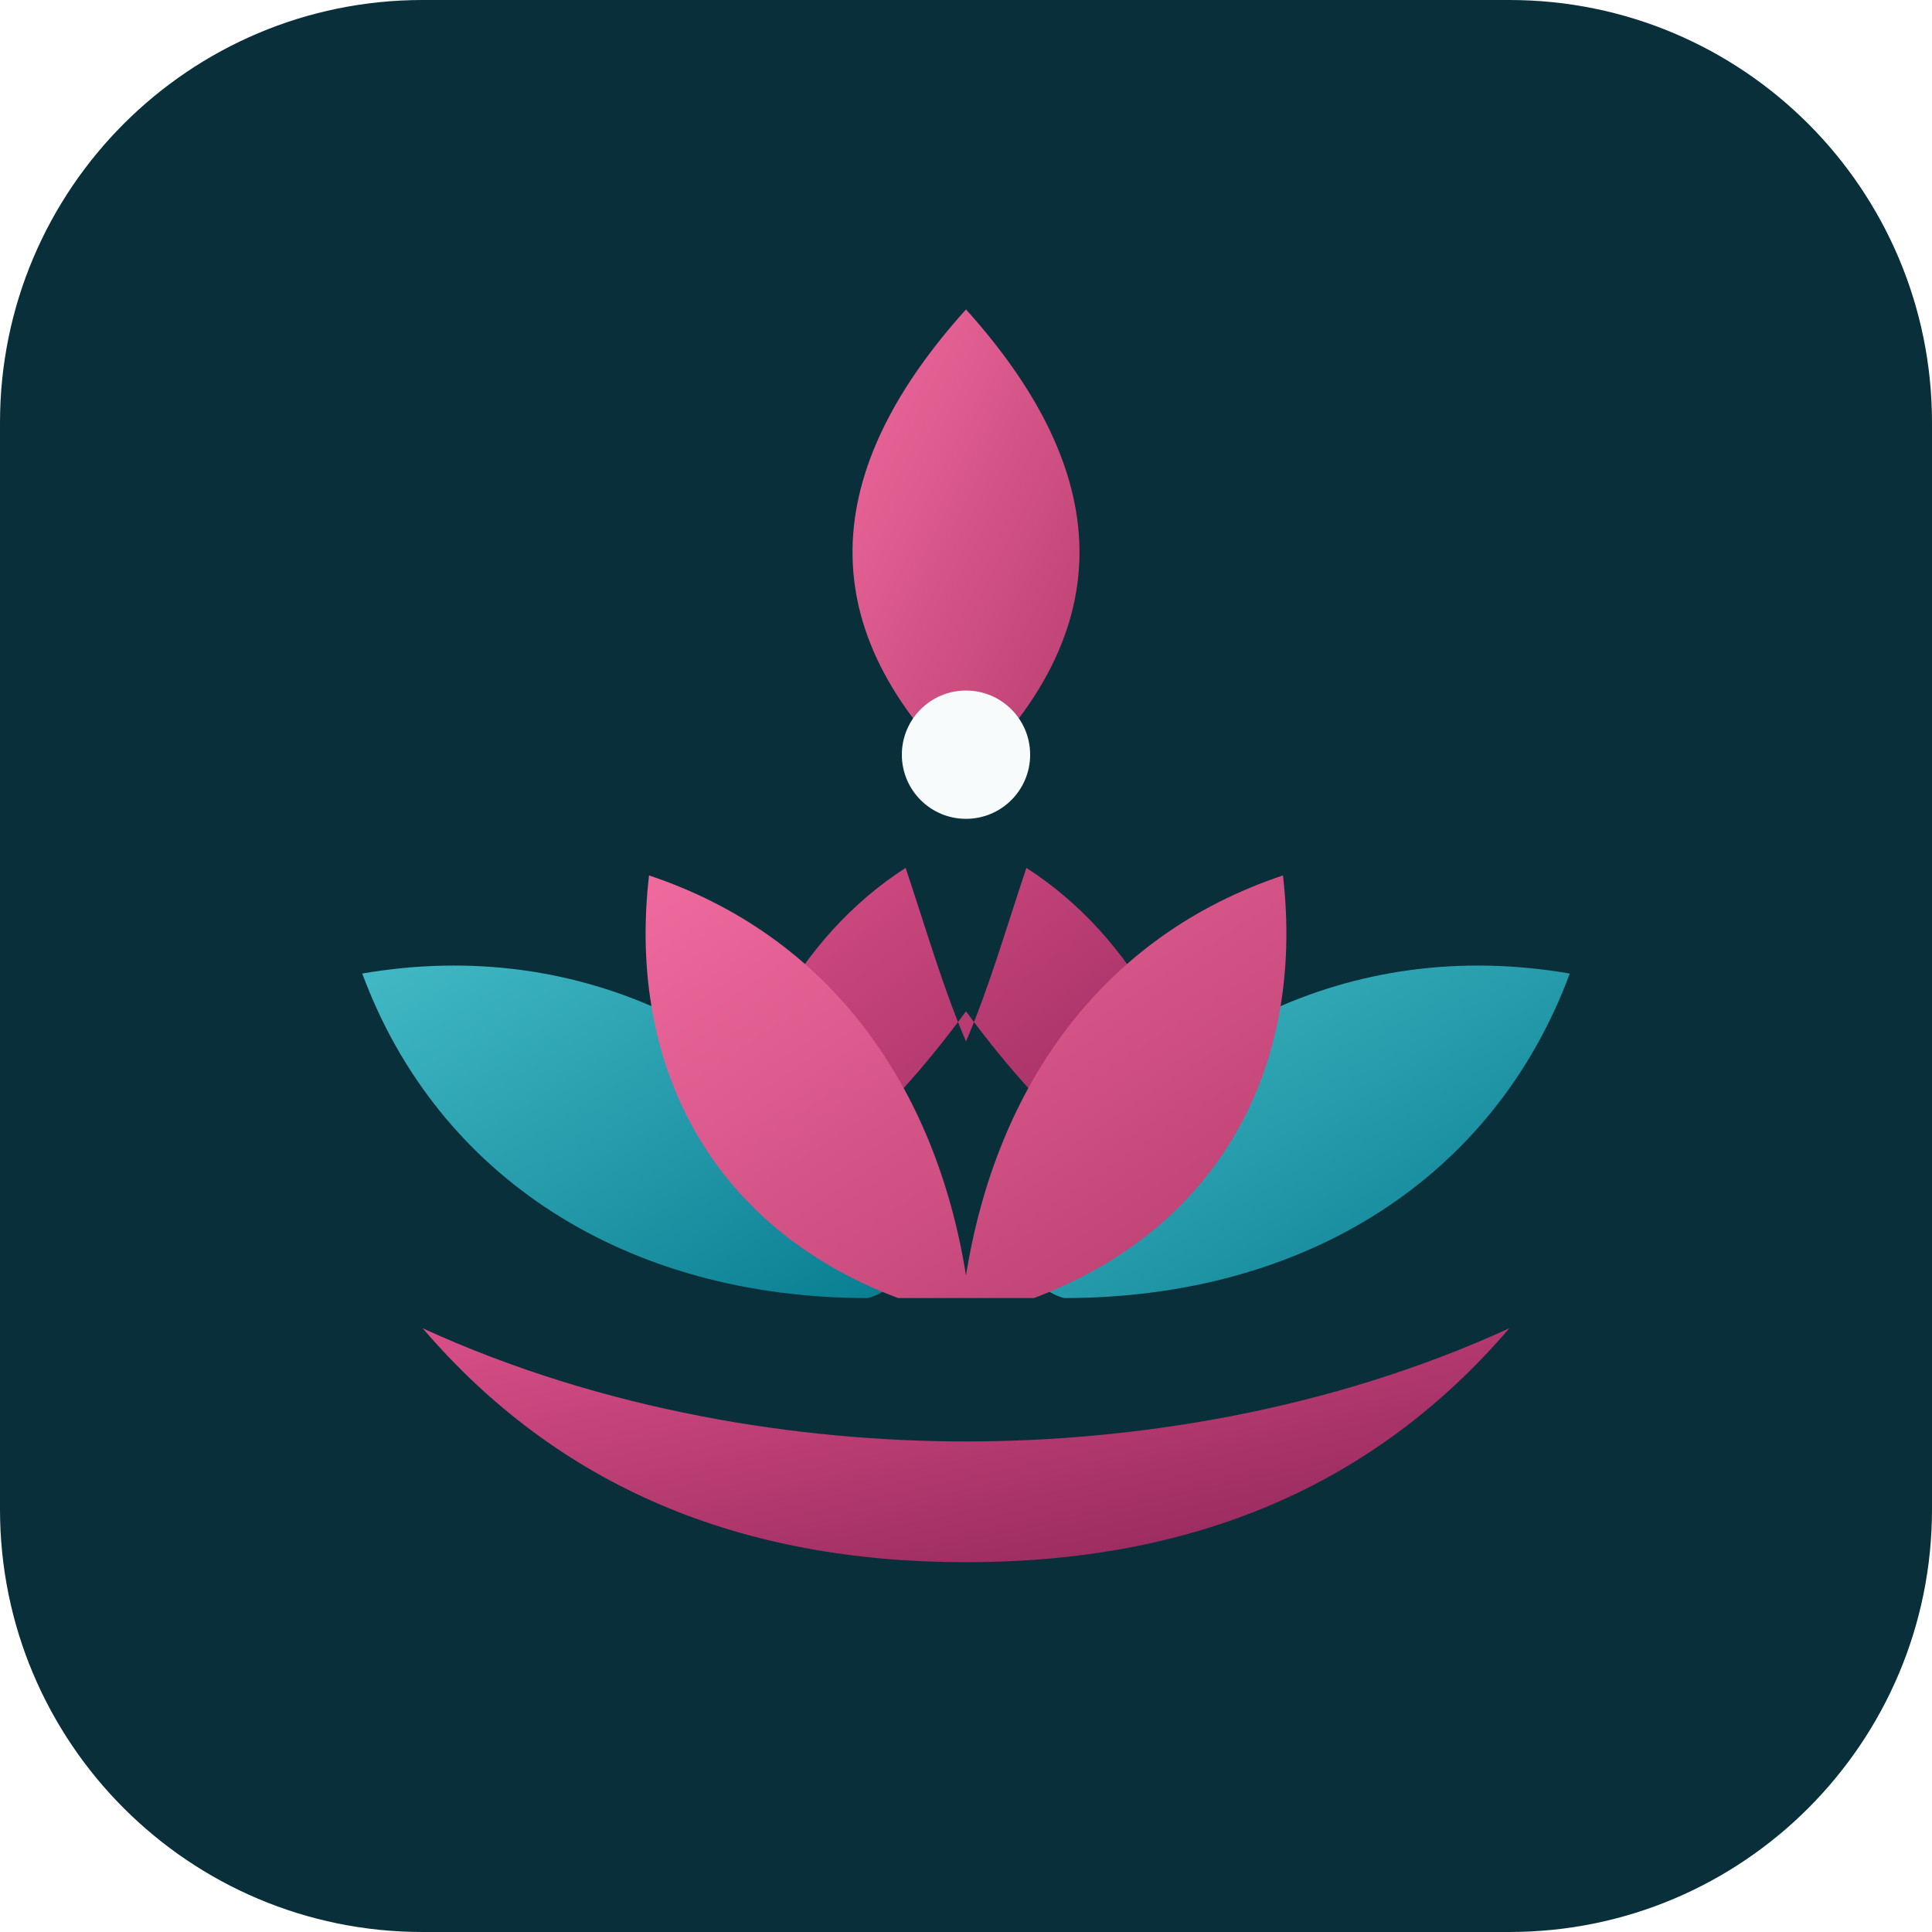
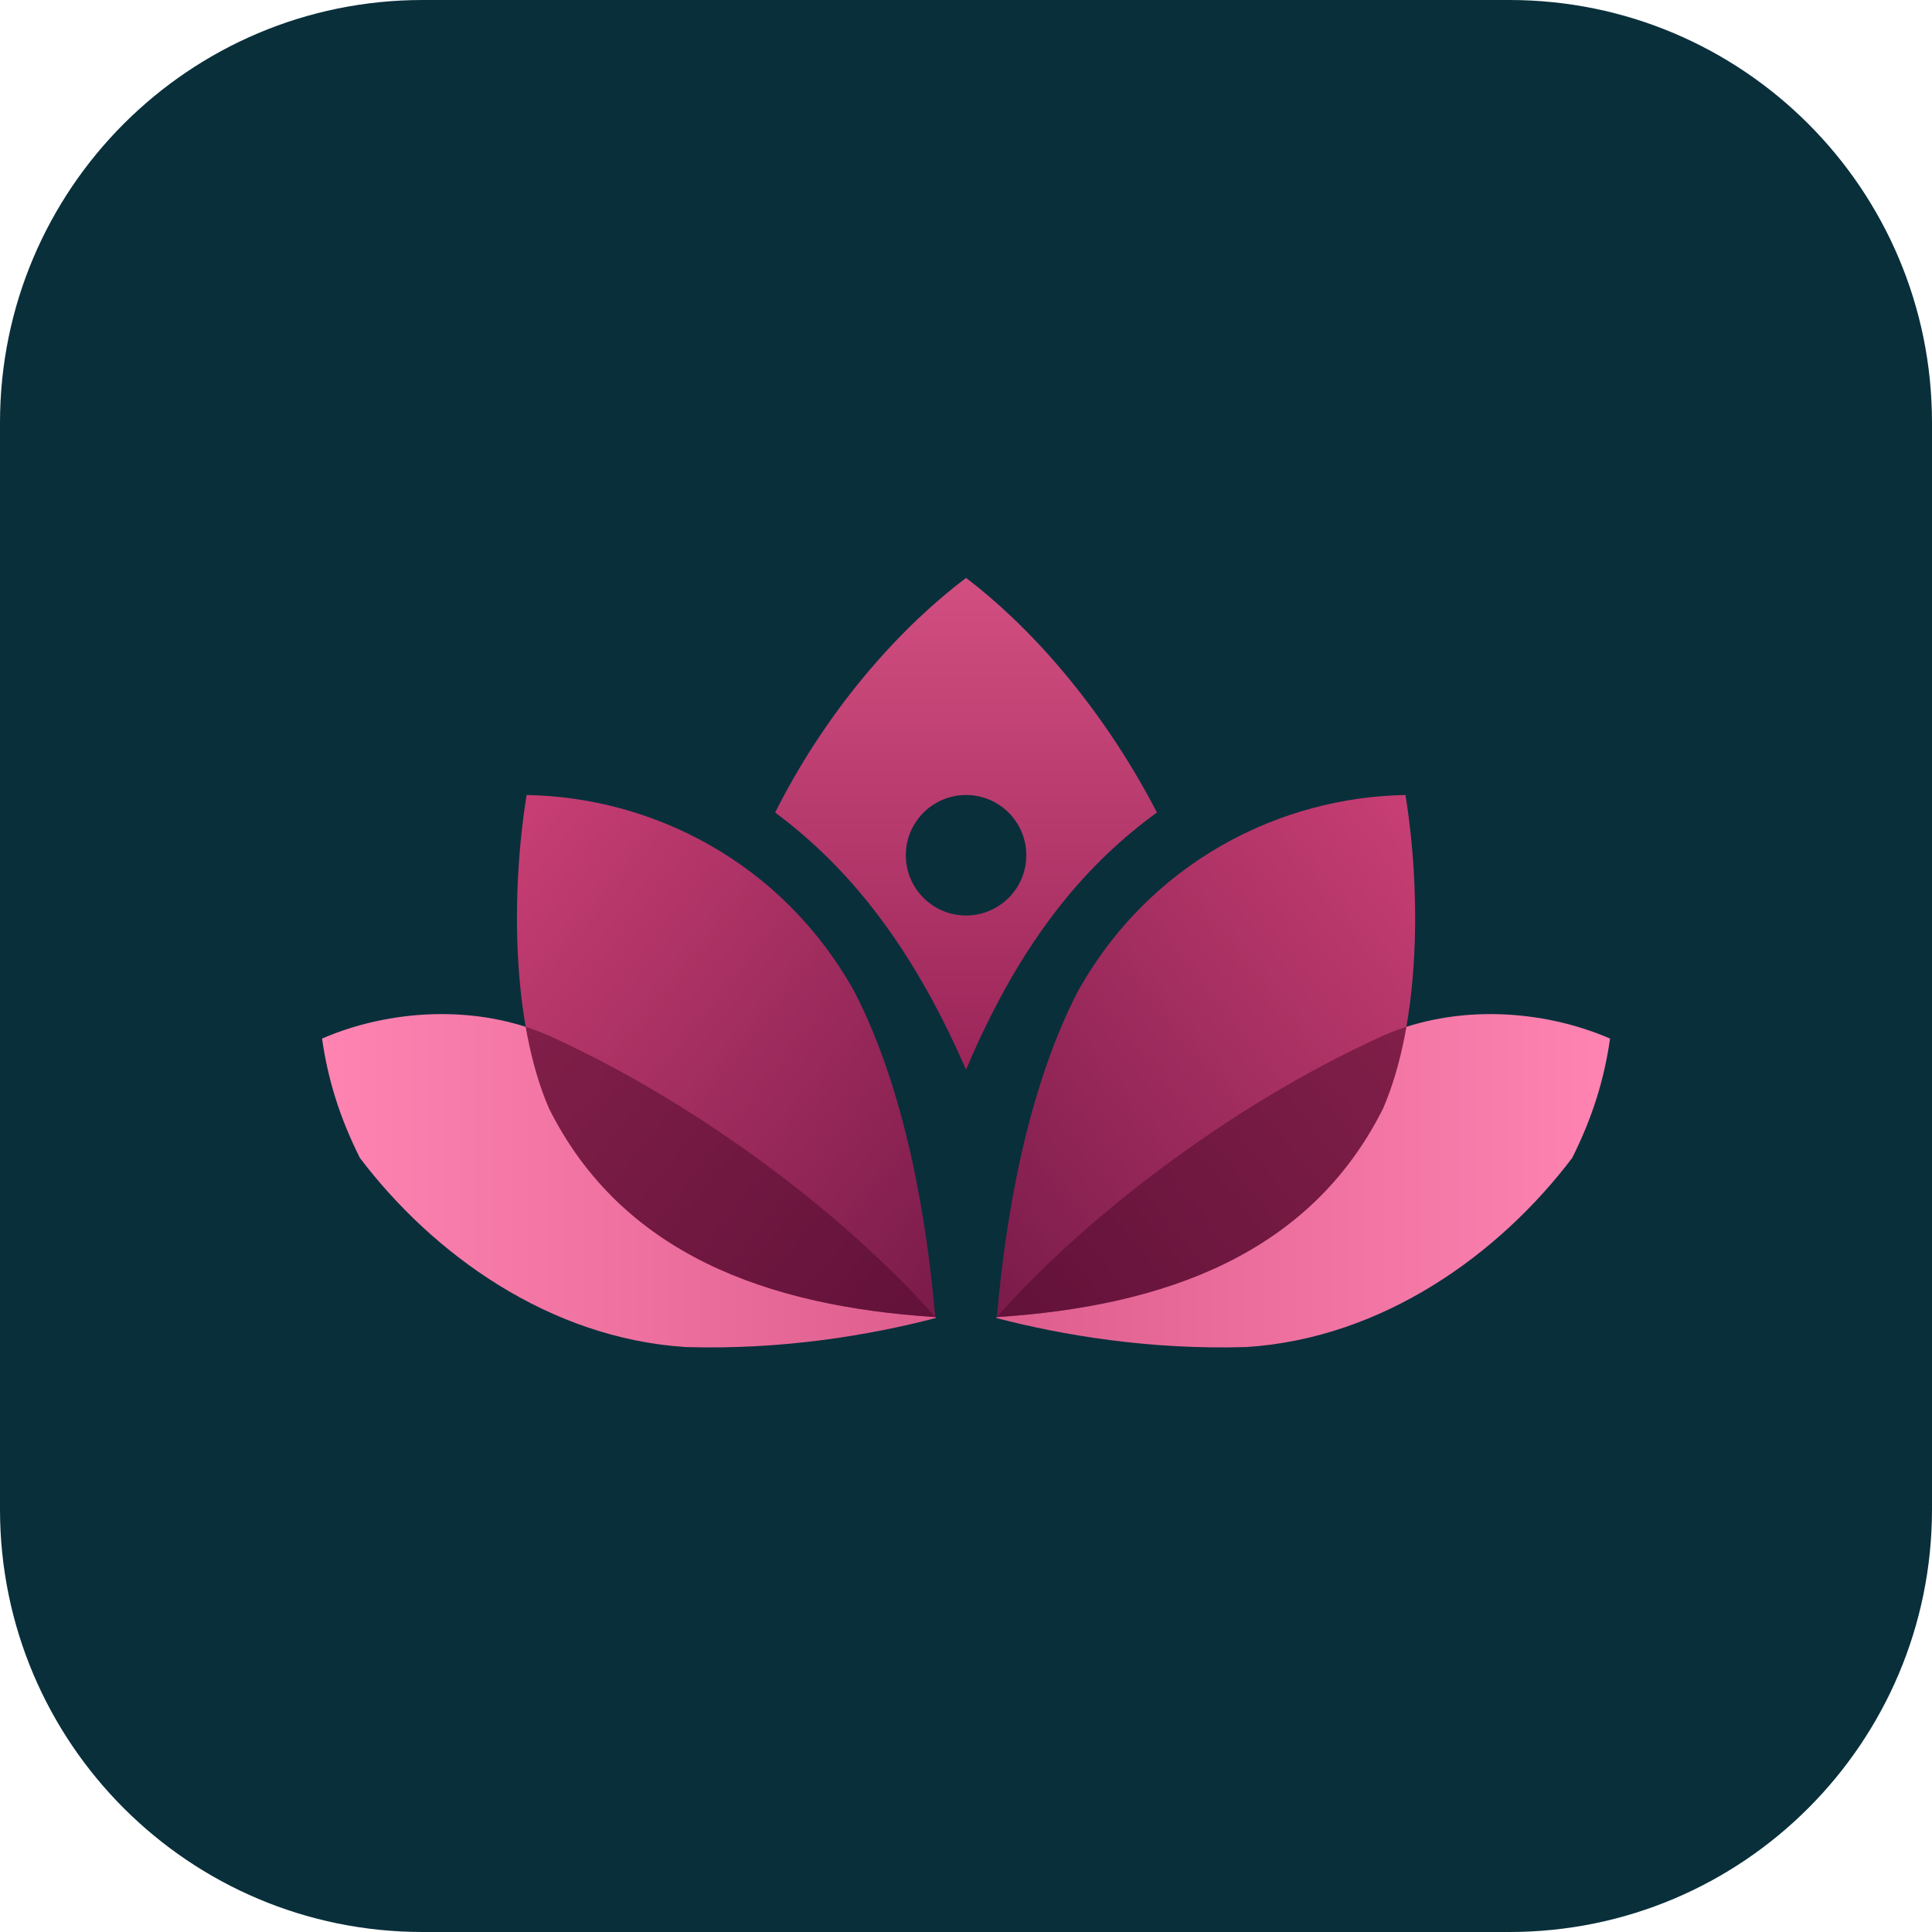
<svg xmlns="http://www.w3.org/2000/svg" width="512" height="512" viewBox="0 0 512 512" role="img" aria-labelledby="title">
  <rect width="512" height="512" rx="112" fill="#092F3B" />
-   <g transform="translate(56 66) scale(2)">
+   <g transform="translate(-336.5 104.8) scale(0.7712)">
    <defs>
-       <linearGradient id="petalPink" x1="0" y1="0" x2="1" y2="1">
-         <stop offset="0" stop-color="#F06A9E" />
-         <stop offset="1" stop-color="#B83D6F" />
+       <linearGradient id="ietop" x1="0" y1="0" x2="0" y2="1">
+         <stop offset="0" stop-color="#D24F80" />
+         <stop offset="1" stop-color="#9B2559" />
      </linearGradient>
-       <linearGradient id="petalTeal" x1="0" y1="0" x2="1" y2="1">
-         <stop offset="0" stop-color="#42B9C5" />
-         <stop offset="1" stop-color="#087D91" />
+       <linearGradient id="iebig" x1="0" y1="0" x2="1" y2="1">
+         <stop offset="0" stop-color="#C93F74" />
+         <stop offset="1" stop-color="#7A1B4A" />
      </linearGradient>
-       <linearGradient id="petalDeep" x1="0" y1="0" x2="1" y2="1">
-         <stop offset="0" stop-color="#D94F88" />
-         <stop offset="1" stop-color="#8E2457" />
+       <linearGradient id="ieout" x1="0" y1="0" x2="1" y2="0">
+         <stop offset="0" stop-color="#FF84B2" />
+         <stop offset="1" stop-color="#DD5E8D" />
      </linearGradient>
+       <clipPath id="ieclip">
+         <path d="M617.3 137.3 C660 138 705 160 730 205 C748 240 755 285 757.7 316.7 C700 313 650 295 625 245 C612 215 612 170 617.3 137.3Z" />
+       </clipPath>
    </defs>
-     <path d="M100 8 C82 28 78 49 100 70 C122 49 118 28 100 8Z" fill="url(#petalPink)" />
-     <circle cx="100" cy="67" r="8.5" fill="#F7FBFC" />
-     <path d="M92 82 C78 91 68 108 66 132 C78 125 89 116 100 101 C111 116 122 125 134 132 C132 108 122 91 108 82 C105 91 103 98 100 105 C97 98 95 91 92 82Z" fill="url(#petalDeep)" />
-     <path d="M87 139 C55 139 30 123 20 96 C49 91 75 104 91 129 C94 133 91 138 87 139Z" fill="url(#petalTeal)" />
-     <path d="M113 139 C145 139 170 123 180 96 C151 91 125 104 109 129 C106 133 109 138 113 139Z" fill="url(#petalTeal)" />
-     <path d="M91 139 C67 130 55 109 58 83 C82 91 96 111 100 136 C104 111 118 91 142 83 C145 109 133 130 109 139Z" fill="url(#petalPink)" />
-     <path d="M28 143 C52 154 78 158 100 158 C122 158 148 154 172 143 C154 164 130 174 100 174 C70 174 46 164 28 143Z" fill="url(#petalDeep)" />
+     <g id="ieL">
+       <path d="M547 221 C570 211 600 209 625 220 C680 245 730 285 758 317 C735 323 705 328 672 327 C625 324 585 295 560 262 C553 248 549 235 547 221Z" fill="url(#ieout)" />
+       <path d="M617.3 137.3 C660 138 705 160 730 205 C748 240 755 285 757.7 316.7 C700 313 650 295 625 245 C612 215 612 170 617.3 137.3Z" fill="url(#iebig)" />
+       <g clip-path="url(#ieclip)">
+         <path d="M547 221 C570 211 600 209 625 220 C680 245 730 285 758 317 C735 323 705 328 672 327 C625 324 585 295 560 262 C553 248 549 235 547 221Z" fill="#4A0828" opacity=".5" />
+       </g>
+     </g>
+     <use href="#ieL" transform="translate(1536.6 0) scale(-1 1)" />
+     <path d="M768.3 62.7 C748 78 722 105 702.7 143.3 C725 160 748 185 768.3 231.7 C788 185 811 160 833.9 143.3 C814 105 788.5 78 768.3 62.7Z M768.3 137.3 a20.7 20.7 0 1 0 .01 0Z" fill="url(#ietop)" fill-rule="evenodd" />
  </g>
</svg>
